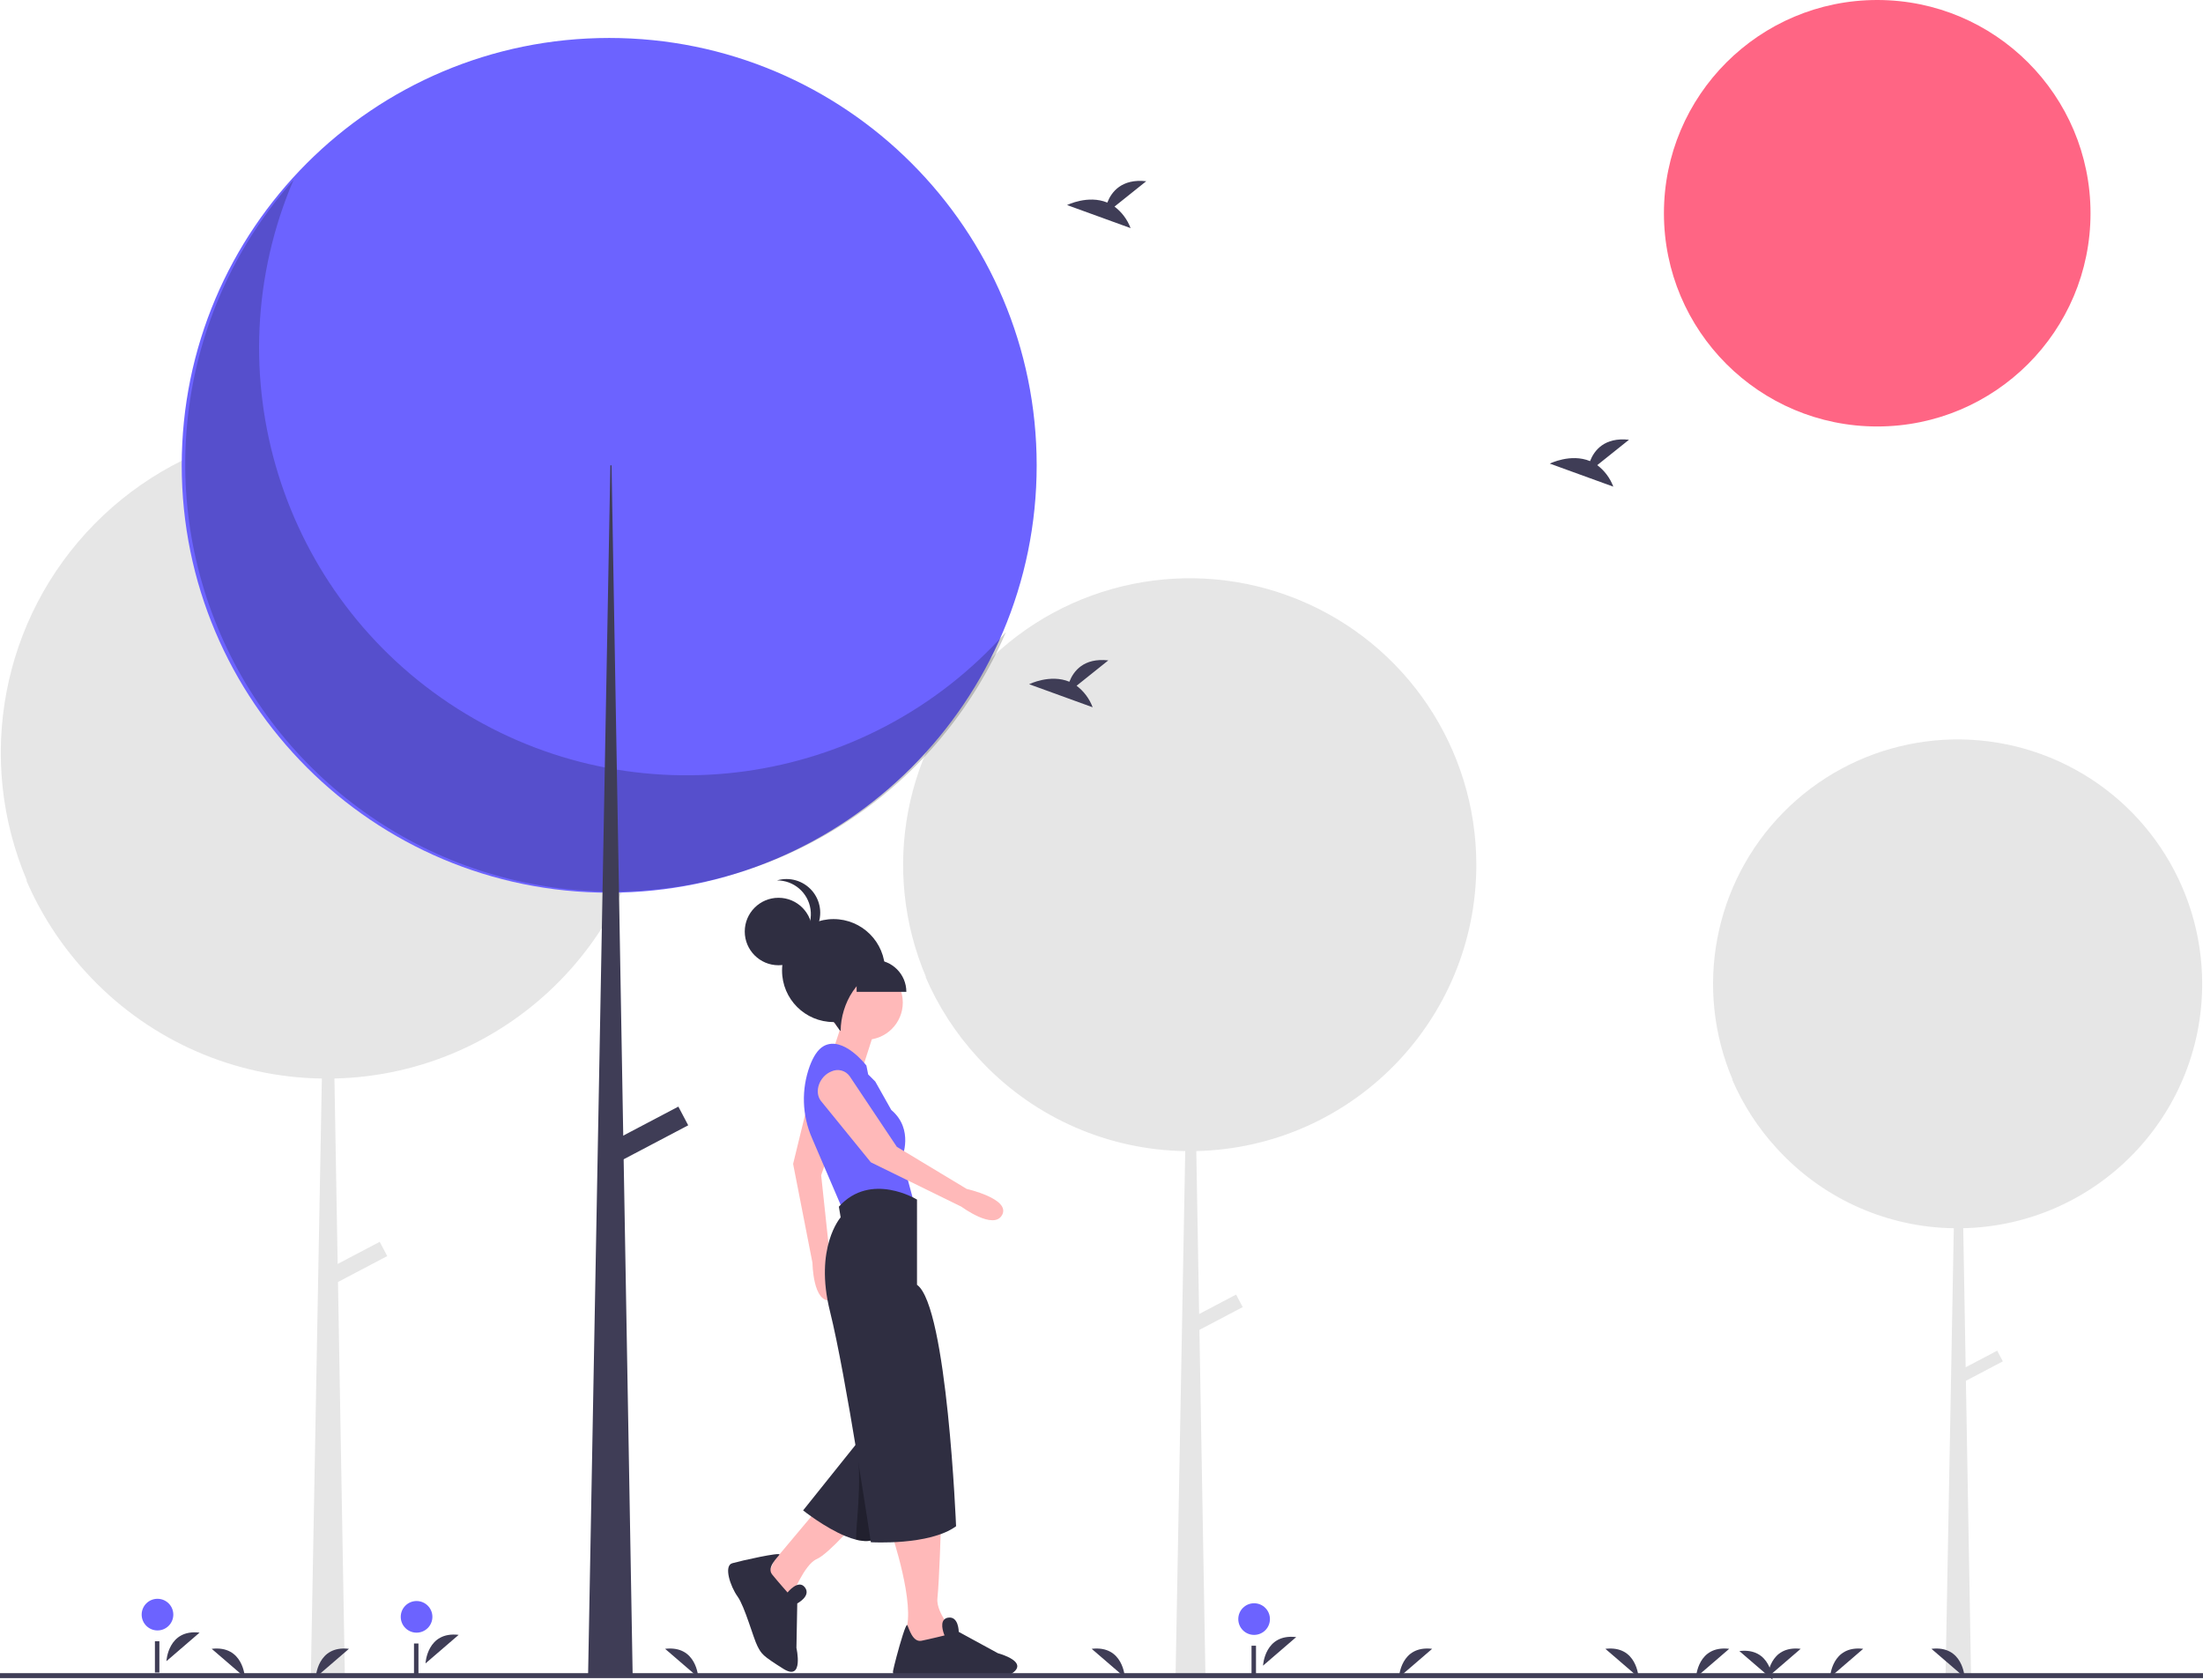
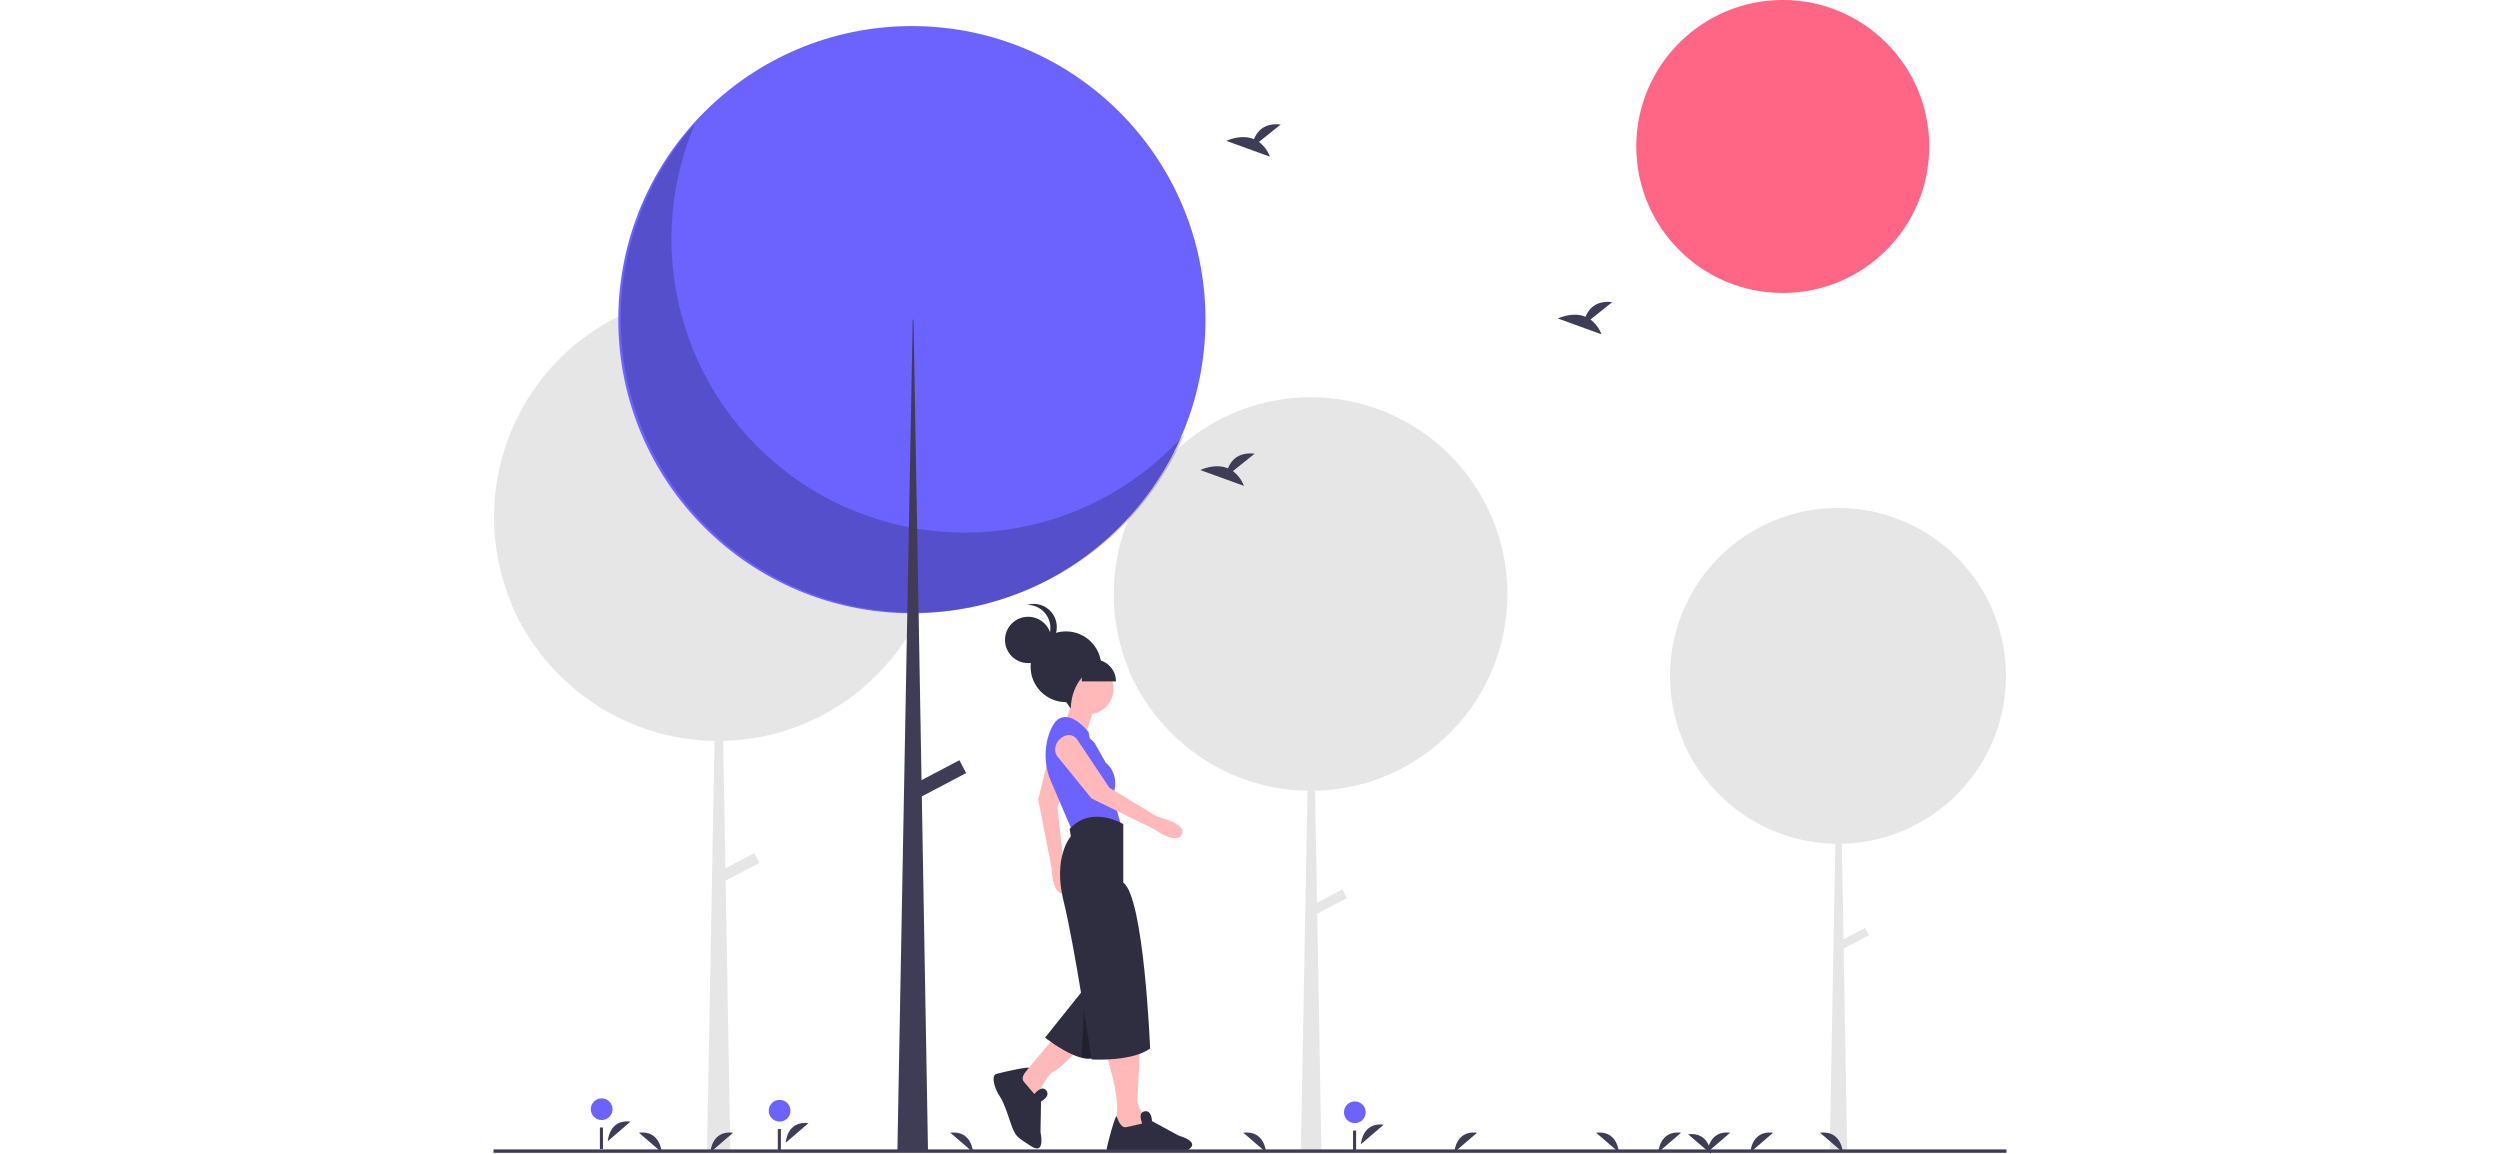
- <svg xmlns="http://www.w3.org/2000/svg" id="a3fec48f-3481-4190-9b24-b4f8cfdaa861" data-name="Layer 1" width="888" height="677.207" viewBox="0 0 888 677.207">
+ <svg xmlns="http://www.w3.org/2000/svg" id="a3fec48f-3481-4190-9b24-b4f8cfdaa861" data-name="Layer 1" width="130" height="60" viewBox="0 0 888 677.207">
  <path d="M1043.675,508.056A98.58,98.58,0,1,0,854.454,546.865c-.096-.107-.196-.211-.292-.319a98.666,98.666,0,0,0,17.954,27.783c.022.025.045.049.068.073.606.66,1.215,1.317,1.838,1.96a98.28,98.28,0,0,0,69.529,30.254L940.22,787.545h10.291l-2.083-119.415,14.887-7.838-2.271-4.314-12.711,6.692-.978-56.064A98.578,98.578,0,0,0,1043.675,508.056Z" transform="translate(-156 -111.3965)" fill="#e6e6e6" />
  <path d="M751.087,460.008a115.526,115.526,0,1,0-221.75,45.481c-.113-.126-.23-.248-.342-.374a115.628,115.628,0,0,0,21.041,32.559c.026.029.053.057.08.086.71.773,1.423,1.543,2.154,2.297a115.176,115.176,0,0,0,81.482,35.454l-3.904,212.033h12.06l-2.441-139.944,17.446-9.185-2.661-5.055-14.896,7.842-1.146-65.702A115.525,115.525,0,0,0,751.087,460.008Z" transform="translate(-156 -111.3965)" fill="#e6e6e6" />
  <path d="M419.259,414.815A131.467,131.467,0,1,0,166.912,466.571c-.129-.143-.261-.282-.389-.426a131.582,131.582,0,0,0,23.944,37.051c.03.033.061.065.091.098.808.88,1.62,1.756,2.451,2.614a131.068,131.068,0,0,0,92.725,40.346L281.291,787.545h13.725L292.238,628.291,312.091,617.839l-3.029-5.753-16.952,8.925-1.304-74.767A131.465,131.465,0,0,0,419.259,414.815Z" transform="translate(-156 -111.3965)" fill="#e6e6e6" />
  <circle cx="756.685" cy="85.976" r="85.976" fill="#ff6584" />
  <circle cx="245.559" cy="187.616" r="172.312" fill="#6c63ff" />
  <path d="M274.329,183.922A172.325,172.325,0,0,0,561.452,366.292,172.327,172.327,0,1,1,274.329,183.922Z" transform="translate(-156 -111.3965)" opacity="0.2" />
  <polygon points="246.032 187.616 246.506 187.616 255.027 676.148 237.038 676.148 246.032 187.616" fill="#3f3d56" />
  <rect x="412.92" y="552.746" width="8.521" height="32.19" transform="translate(570.1773 -176.701) rotate(62.23413)" fill="#3f3d56" />
  <path d="M665.115,782.975s.622-13.027,13.366-11.513" transform="translate(-156 -111.3965)" fill="#3f3d56" />
  <circle cx="505.514" cy="652.803" r="6.379" fill="#6c63ff" />
  <rect x="504.476" y="663.545" width="1.801" height="12.604" fill="#3f3d56" />
  <path d="M223.083,781.174s.622-13.027,13.366-11.513" transform="translate(-156 -111.3965)" fill="#3f3d56" />
  <circle cx="63.482" cy="651.003" r="6.379" fill="#6c63ff" />
  <rect x="62.444" y="661.744" width="1.801" height="12.604" fill="#3f3d56" />
  <path d="M327.514,782.075s.622-13.027,13.366-11.513" transform="translate(-156 -111.3965)" fill="#3f3d56" />
  <circle cx="167.913" cy="651.903" r="6.379" fill="#6c63ff" />
  <rect x="166.875" y="662.644" width="1.801" height="12.604" fill="#3f3d56" />
  <path d="M605.243,194.695l12.795-10.233c-9.94-1.097-14.024,4.324-15.695,8.615-7.765-3.224-16.219,1.001-16.219,1.001l25.6,9.294A19.372,19.372,0,0,0,605.243,194.695Z" transform="translate(-156 -111.3965)" fill="#3f3d56" />
  <path d="M799.827,298.936l12.795-10.233c-9.94-1.097-14.024,4.324-15.695,8.615-7.765-3.224-16.219,1.001-16.219,1.001l25.6,9.294A19.372,19.372,0,0,0,799.827,298.936Z" transform="translate(-156 -111.3965)" fill="#3f3d56" />
  <path d="M589.955,387.889l12.795-10.233c-9.94-1.097-14.024,4.324-15.695,8.615-7.765-3.224-16.219,1.001-16.219,1.001l25.6,9.294A19.372,19.372,0,0,0,589.955,387.889Z" transform="translate(-156 -111.3965)" fill="#3f3d56" />
  <path d="M515.255,729.276s10.021,29.348,5.726,40.085l12.884,11.453,7.874-10.021s-8.59-8.59-7.874-15.032,1.432-29.348,1.432-29.348Z" transform="translate(-156 -111.3965)" fill="#ffb9b9" />
  <path d="M563.21,786.536c-.585.342-1.143.666-1.657.963H517.125a2.345,2.345,0,0,1-1.152-2.395c.207-1.062.738-3.223,1.395-5.708,1.557-5.879,3.844-13.576,4.339-12.757a.009.009,0,0,1,.009.009c.693,1.278,2.125,7.004,5.708,6.293,3.583-.72,9.309-2.152,9.309-2.152s-2.044-4.591-.09-6.446a2.738,2.738,0,0,1,1.521-.711c4.294-.711,4.294,5.726,4.294,5.726l15.746,8.589a26.155,26.155,0,0,1,3.961,1.449C565.362,780.891,568.521,783.448,563.21,786.536Z" transform="translate(-156 -111.3965)" fill="#2f2e41" />
  <path d="M486.623,718.539l-18.611,22.19-5.011,11.453,6.442,5.011,5.726-2.147s5.011-12.884,10.021-15.032S502.371,723.549,502.371,723.549Z" transform="translate(-156 -111.3965)" fill="#ffb9b9" />
  <path d="M525.634,701.51l-9.491,17.594-6.8,12.598c-2.176,1.296-5.075,1.274-8.196.508a31.391,31.391,0,0,1-4.266-1.424c-8.518-3.486-17.158-10.408-17.158-10.408L496.072,699.949l5.34-6.664,1.267-1.589,6.106,2.613,10.773,4.603Z" transform="translate(-156 -111.3965)" fill="#2f2e41" />
  <path d="M483.274,549.581l-7.582,31.1,7.804,39.9s.192,16.311,7.344,15.073-.343-17.688-.343-17.688l-3.498-32.716L498.184,552.929a5.939,5.939,0,0,0-2.862-7.032h0C490.893,543.193,484.6,545.117,483.274,549.581Z" transform="translate(-156 -111.3965)" fill="#ffb9b9" />
  <path d="M509.887,522.768l-6.442,20.042-12.169-6.442s5.011-14.316,5.011-16.463S509.887,522.768,509.887,522.768Z" transform="translate(-156 -111.3965)" fill="#ffb9b9" />
  <circle cx="348.876" cy="404.213" r="15.032" fill="#ffb9b9" />
  <path d="M508.813,547.463,505.95,544.6l-.716-3.579s-9.305-12.169-17.179-7.874c-2.461,1.342-4.292,4.432-5.647,8.046a39.085,39.085,0,0,0,.899,29.072l12.622,29.451,28.632-2.863-5.011-18.611s5.011-11.453-4.295-19.327Z" transform="translate(-156 -111.3965)" fill="#6c63ff" />
  <path d="M525.634,701.51l-9.491,17.594-6.8,12.598c-2.176,1.296-5.075,1.274-8.196.508-.544-3.622,2.706-22.762.15-38.367l.115-.558,1.267-1.589,6.106,2.613,10.773,4.603Z" transform="translate(-156 -111.3965)" opacity="0.3" />
  <path d="M525.634,595.063s-18.611-11.453-31.495,2.863l.716,4.295s-10.737,12.169-4.295,37.937,16.463,93.054,16.463,93.054,23.621,1.432,34.358-6.442c0,0-3.579-88.759-15.748-97.349Z" transform="translate(-156 -111.3965)" fill="#2f2e41" />
  <path d="M486.827,555.196l20.197,24.836,36.506,17.895s13.111,9.704,16.447,3.258-14.3-10.416-14.3-10.416l-28.18-16.984-18.992-28.444a5.939,5.939,0,0,0-7.332-1.969h0C486.342,545.265,484.071,551.442,486.827,555.196Z" transform="translate(-156 -111.3965)" fill="#ffb9b9" />
  <path d="M473.446,753.472s4.388-5.518,7.009-2.041-3.091,6.456-3.091,6.456l-.332,17.935s3.117,13.713-5.298,8.415-8.746-5.933-10.402-9.106-5.076-15.921-8.028-20.032-5.655-12.389-2.151-13.41,19.838-4.654,19.025-3.444-5.229,5.128-2.939,7.97S473.446,753.472,473.446,753.472Z" transform="translate(-156 -111.3965)" fill="#2f2e41" />
  <path d="M512.749,502.78c0-.018.001-.036.001-.055a20.758,20.758,0,1,0-20.758,20.758c.482,0,2.389,3.611,2.863,3.579C494.884,516.105,501.972,503.516,512.749,502.78Z" transform="translate(-156 -111.3965)" fill="#2f2e41" />
  <circle cx="313.802" cy="375.582" r="13.6" fill="#2f2e41" />
  <path d="M469.178,466.376a13.581,13.581,0,0,1,3.88,26.622,13.59,13.59,0,1,0-3.88-26.622Z" transform="translate(-156 -111.3965)" fill="#2f2e41" />
  <path d="M345.297,387.034h7.158a12.884,12.884,0,0,1,12.884,12.884v0a0,0,0,0,1,0,0H345.297a0,0,0,0,1,0,0V387.034A0,0,0,0,1,345.297,387.034Z" fill="#2f2e41" />
  <path d="M839.655,787.703s.622-13.027,13.366-11.513" transform="translate(-156 -111.3965)" fill="#3f3d56" />
  <path d="M719.919,787.703s.622-13.027,13.366-11.513" transform="translate(-156 -111.3965)" fill="#3f3d56" />
  <path d="M283.289,787.703s.622-13.027,13.366-11.513" transform="translate(-156 -111.3965)" fill="#3f3d56" />
  <path d="M893.671,787.703s.622-13.027,13.366-11.513" transform="translate(-156 -111.3965)" fill="#3f3d56" />
  <path d="M868.464,787.703s.622-13.027,13.366-11.513" transform="translate(-156 -111.3965)" fill="#3f3d56" />
  <path d="M816.465,787.703s-.622-13.027-13.366-11.513" transform="translate(-156 -111.3965)" fill="#3f3d56" />
  <path d="M609.403,787.703s-.622-13.027-13.366-11.513" transform="translate(-156 -111.3965)" fill="#3f3d56" />
  <path d="M437.452,787.703s-.622-13.027-13.366-11.513" transform="translate(-156 -111.3965)" fill="#3f3d56" />
  <path d="M254.697,787.703s-.622-13.027-13.366-11.513" transform="translate(-156 -111.3965)" fill="#3f3d56" />
  <path d="M947.904,787.703s-.622-13.027-13.366-11.513" transform="translate(-156 -111.3965)" fill="#3f3d56" />
  <path d="M870.481,788.604s-.622-13.027-13.366-11.513" transform="translate(-156 -111.3965)" fill="#3f3d56" />
  <rect y="674.604" width="888" height="2" fill="#3f3d56" />
</svg>
